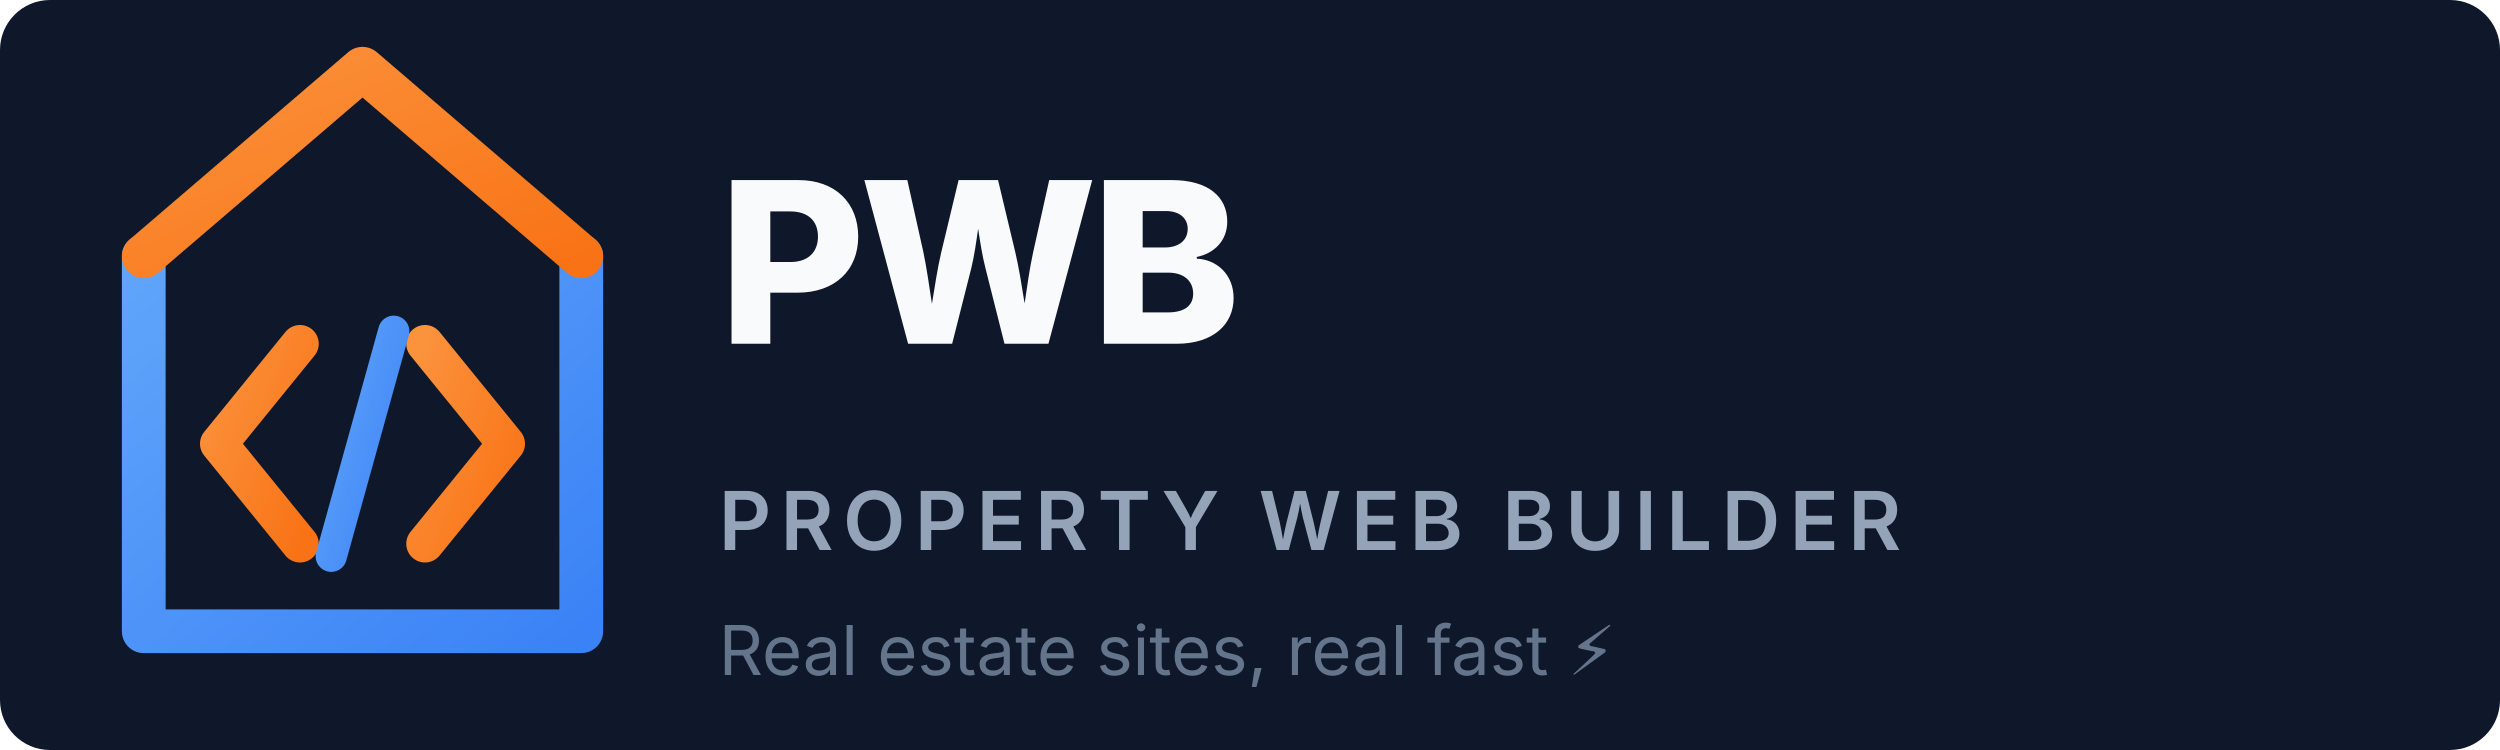
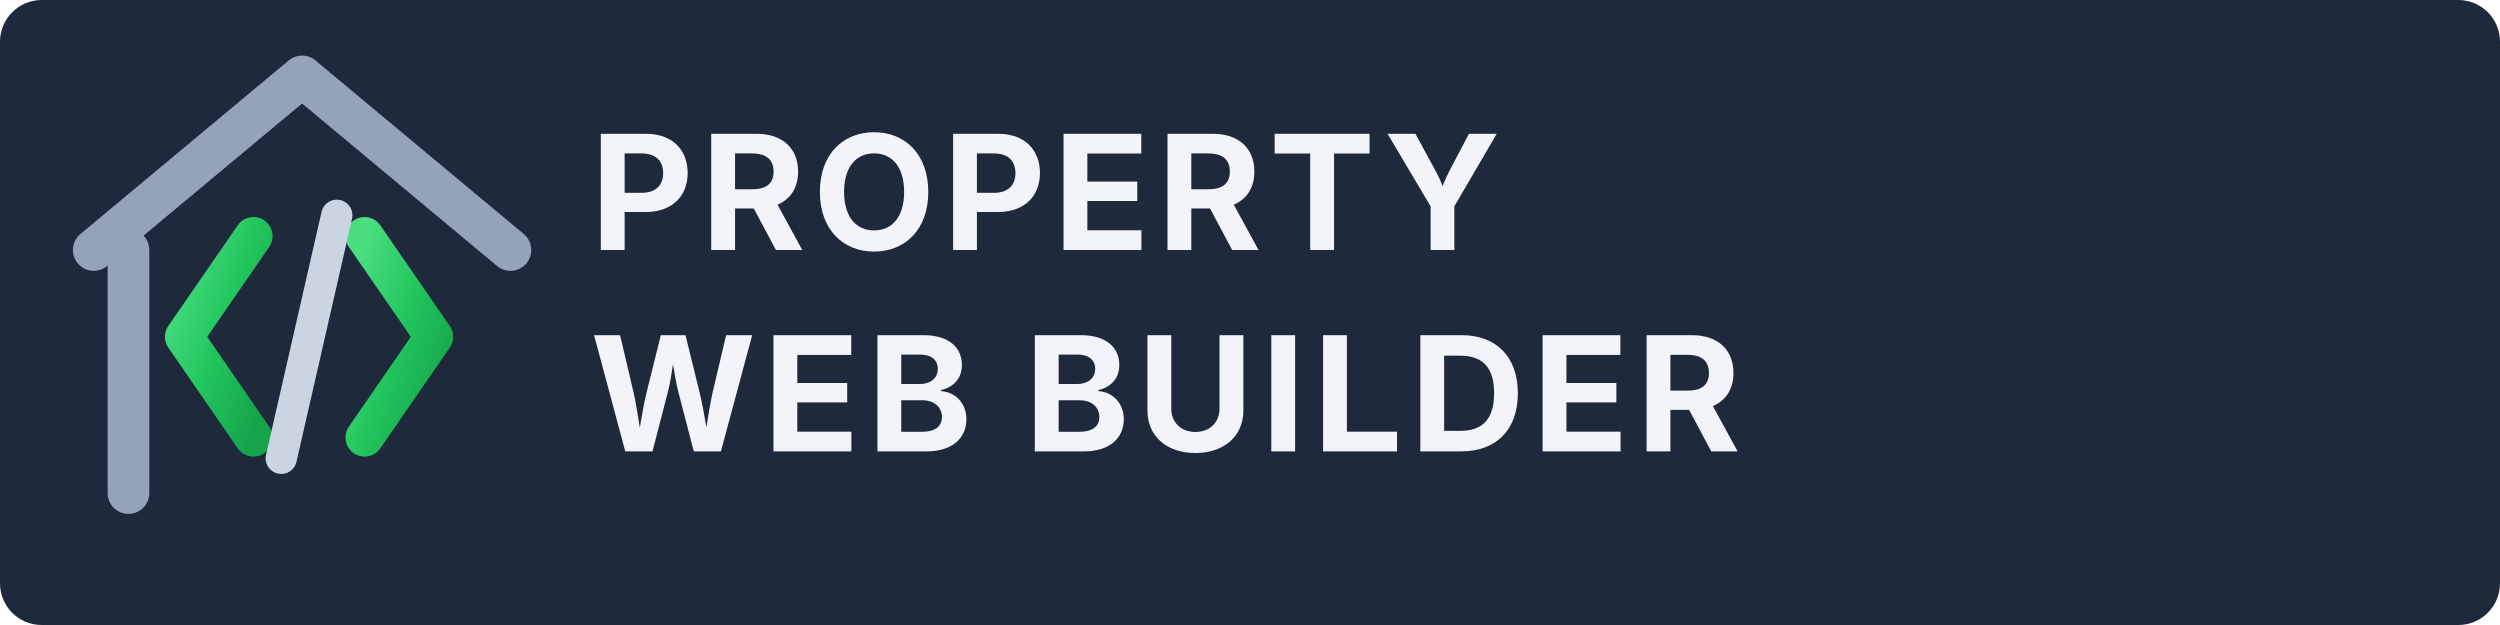
- <svg xmlns="http://www.w3.org/2000/svg" viewBox="0 0 400 120">
+ <svg xmlns="http://www.w3.org/2000/svg" viewBox="0 0 720 180">
  <defs>
-     <linearGradient id="lightBlue" x1="0%" y1="0%" x2="100%" y2="100%">
-       <stop offset="0%" style="stop-color:#60A5FA" />
-       <stop offset="100%" style="stop-color:#3B82F6" />
-     </linearGradient>
-     <linearGradient id="brightOrange" x1="0%" y1="0%" x2="100%" y2="100%">
-       <stop offset="0%" style="stop-color:#FB923C" />
-       <stop offset="100%" style="stop-color:#F97316" />
+     <linearGradient id="greenGrad" x1="0%" y1="0%" x2="100%" y2="100%">
+       <stop offset="0%" style="stop-color:#4ADE80" />
+       <stop offset="50%" style="stop-color:#22C55E" />
+       <stop offset="100%" style="stop-color:#16A34A" />
    </linearGradient>
  </defs>
-   <rect width="400" height="120" fill="#0F172A" rx="8" />
-   <g transform="translate(18, 11)">
-     <path d="M5 30 L5 90 L75 90 L75 30" fill="none" stroke="url(#lightBlue)" stroke-width="7" stroke-linejoin="round" stroke-linecap="round" />
-     <path d="M5 30 L40 0 L75 30" fill="none" stroke="url(#brightOrange)" stroke-width="7" stroke-linejoin="round" stroke-linecap="round" />
-     <path d="M30 44 L17 60 L30 76" fill="none" stroke="url(#brightOrange)" stroke-width="6" stroke-linecap="round" stroke-linejoin="round" />
-     <path d="M50 44 L63 60 L50 76" fill="none" stroke="url(#brightOrange)" stroke-width="6" stroke-linecap="round" stroke-linejoin="round" />
-     <line x1="45" y1="42" x2="35" y2="78" stroke="url(#lightBlue)" stroke-width="5" stroke-linecap="round" />
+   <rect width="720" height="180" rx="12" fill="#1E293B" />
+   <g transform="translate(15, 12)">
+     <path d="M12 60 L72 10 L132 60" fill="none" stroke="#94A3B8" stroke-width="12" stroke-linecap="round" stroke-linejoin="round" />
+     <path d="M22 60 L22 130" fill="none" stroke="#94A3B8" stroke-width="12" stroke-linecap="round" stroke-linejoin="round" />
+     <path d="M58 56 L38 85 L58 114" fill="none" stroke="url(#greenGrad)" stroke-width="11" stroke-linecap="round" stroke-linejoin="round" />
+     <path d="M90 56 L110 85 L90 114" fill="none" stroke="url(#greenGrad)" stroke-width="11" stroke-linecap="round" stroke-linejoin="round" />
+     <line x1="82" y1="50" x2="66" y2="120" stroke="#CBD5E1" stroke-width="9" stroke-linecap="round" />
  </g>
-   <g transform="translate(115, 0)">
-     <text y="55" font-family="system-ui, -apple-system, 'Segoe UI', sans-serif" font-size="36" font-weight="800" fill="#F8FAFC" letter-spacing="-1">
-       PWB
-     </text>
-     <line x1="0" y1="65" x2="85" y2="65" stroke="url(#brightOrange)" stroke-width="3" stroke-linecap="round" />
-     <text y="88" font-family="system-ui, -apple-system, 'Segoe UI', sans-serif" font-size="13" font-weight="600" fill="#94A3B8" letter-spacing="1.5">
-       PROPERTY WEB BUILDER
-     </text>
-     <text y="108" font-family="system-ui, -apple-system, 'Segoe UI', sans-serif" font-size="11" font-weight="400" fill="#64748B">
-       Real estate sites, real fast ⚡
-     </text>
+   <g transform="translate(170, 0)">
+     <text x="0" y="72" font-family="system-ui, -apple-system, 'Segoe UI', sans-serif" font-size="46" font-weight="700" fill="#F1F5F9" letter-spacing="2">PROPERTY</text>
+     <text x="0" y="130" font-family="system-ui, -apple-system, 'Segoe UI', sans-serif" font-size="46" font-weight="700" fill="#F1F5F9" letter-spacing="2">WEB BUILDER</text>
  </g>
</svg>
